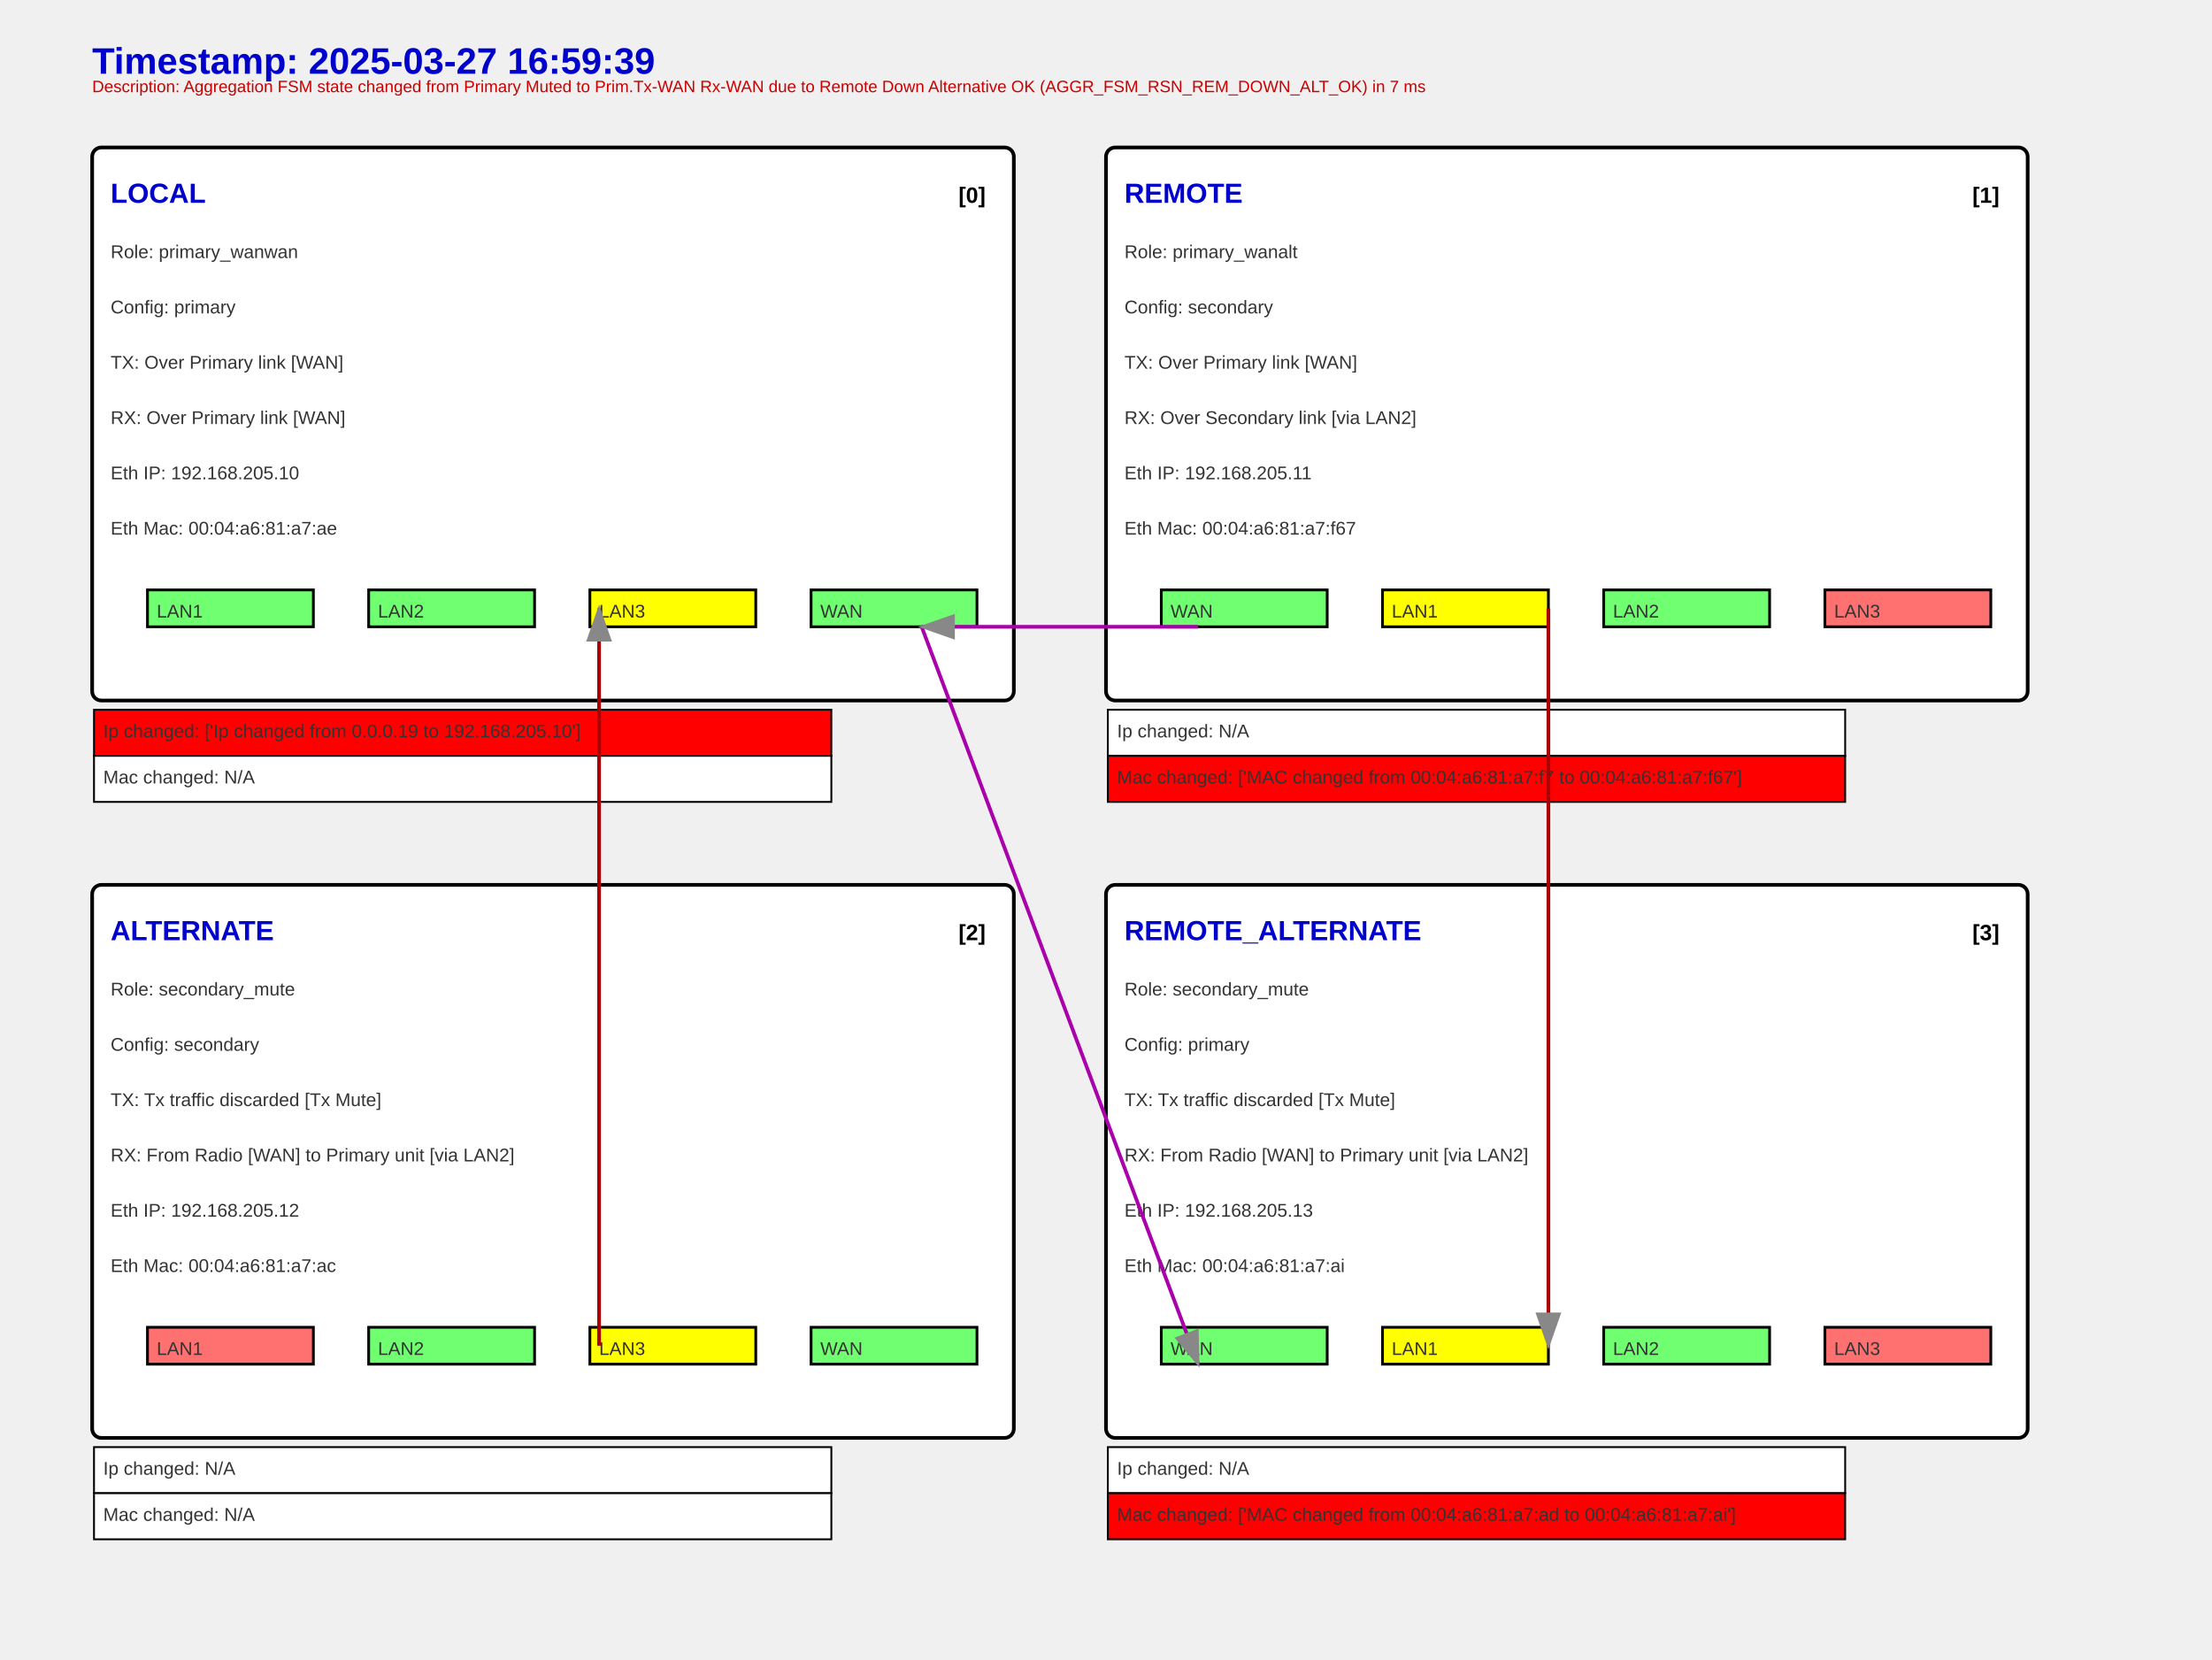
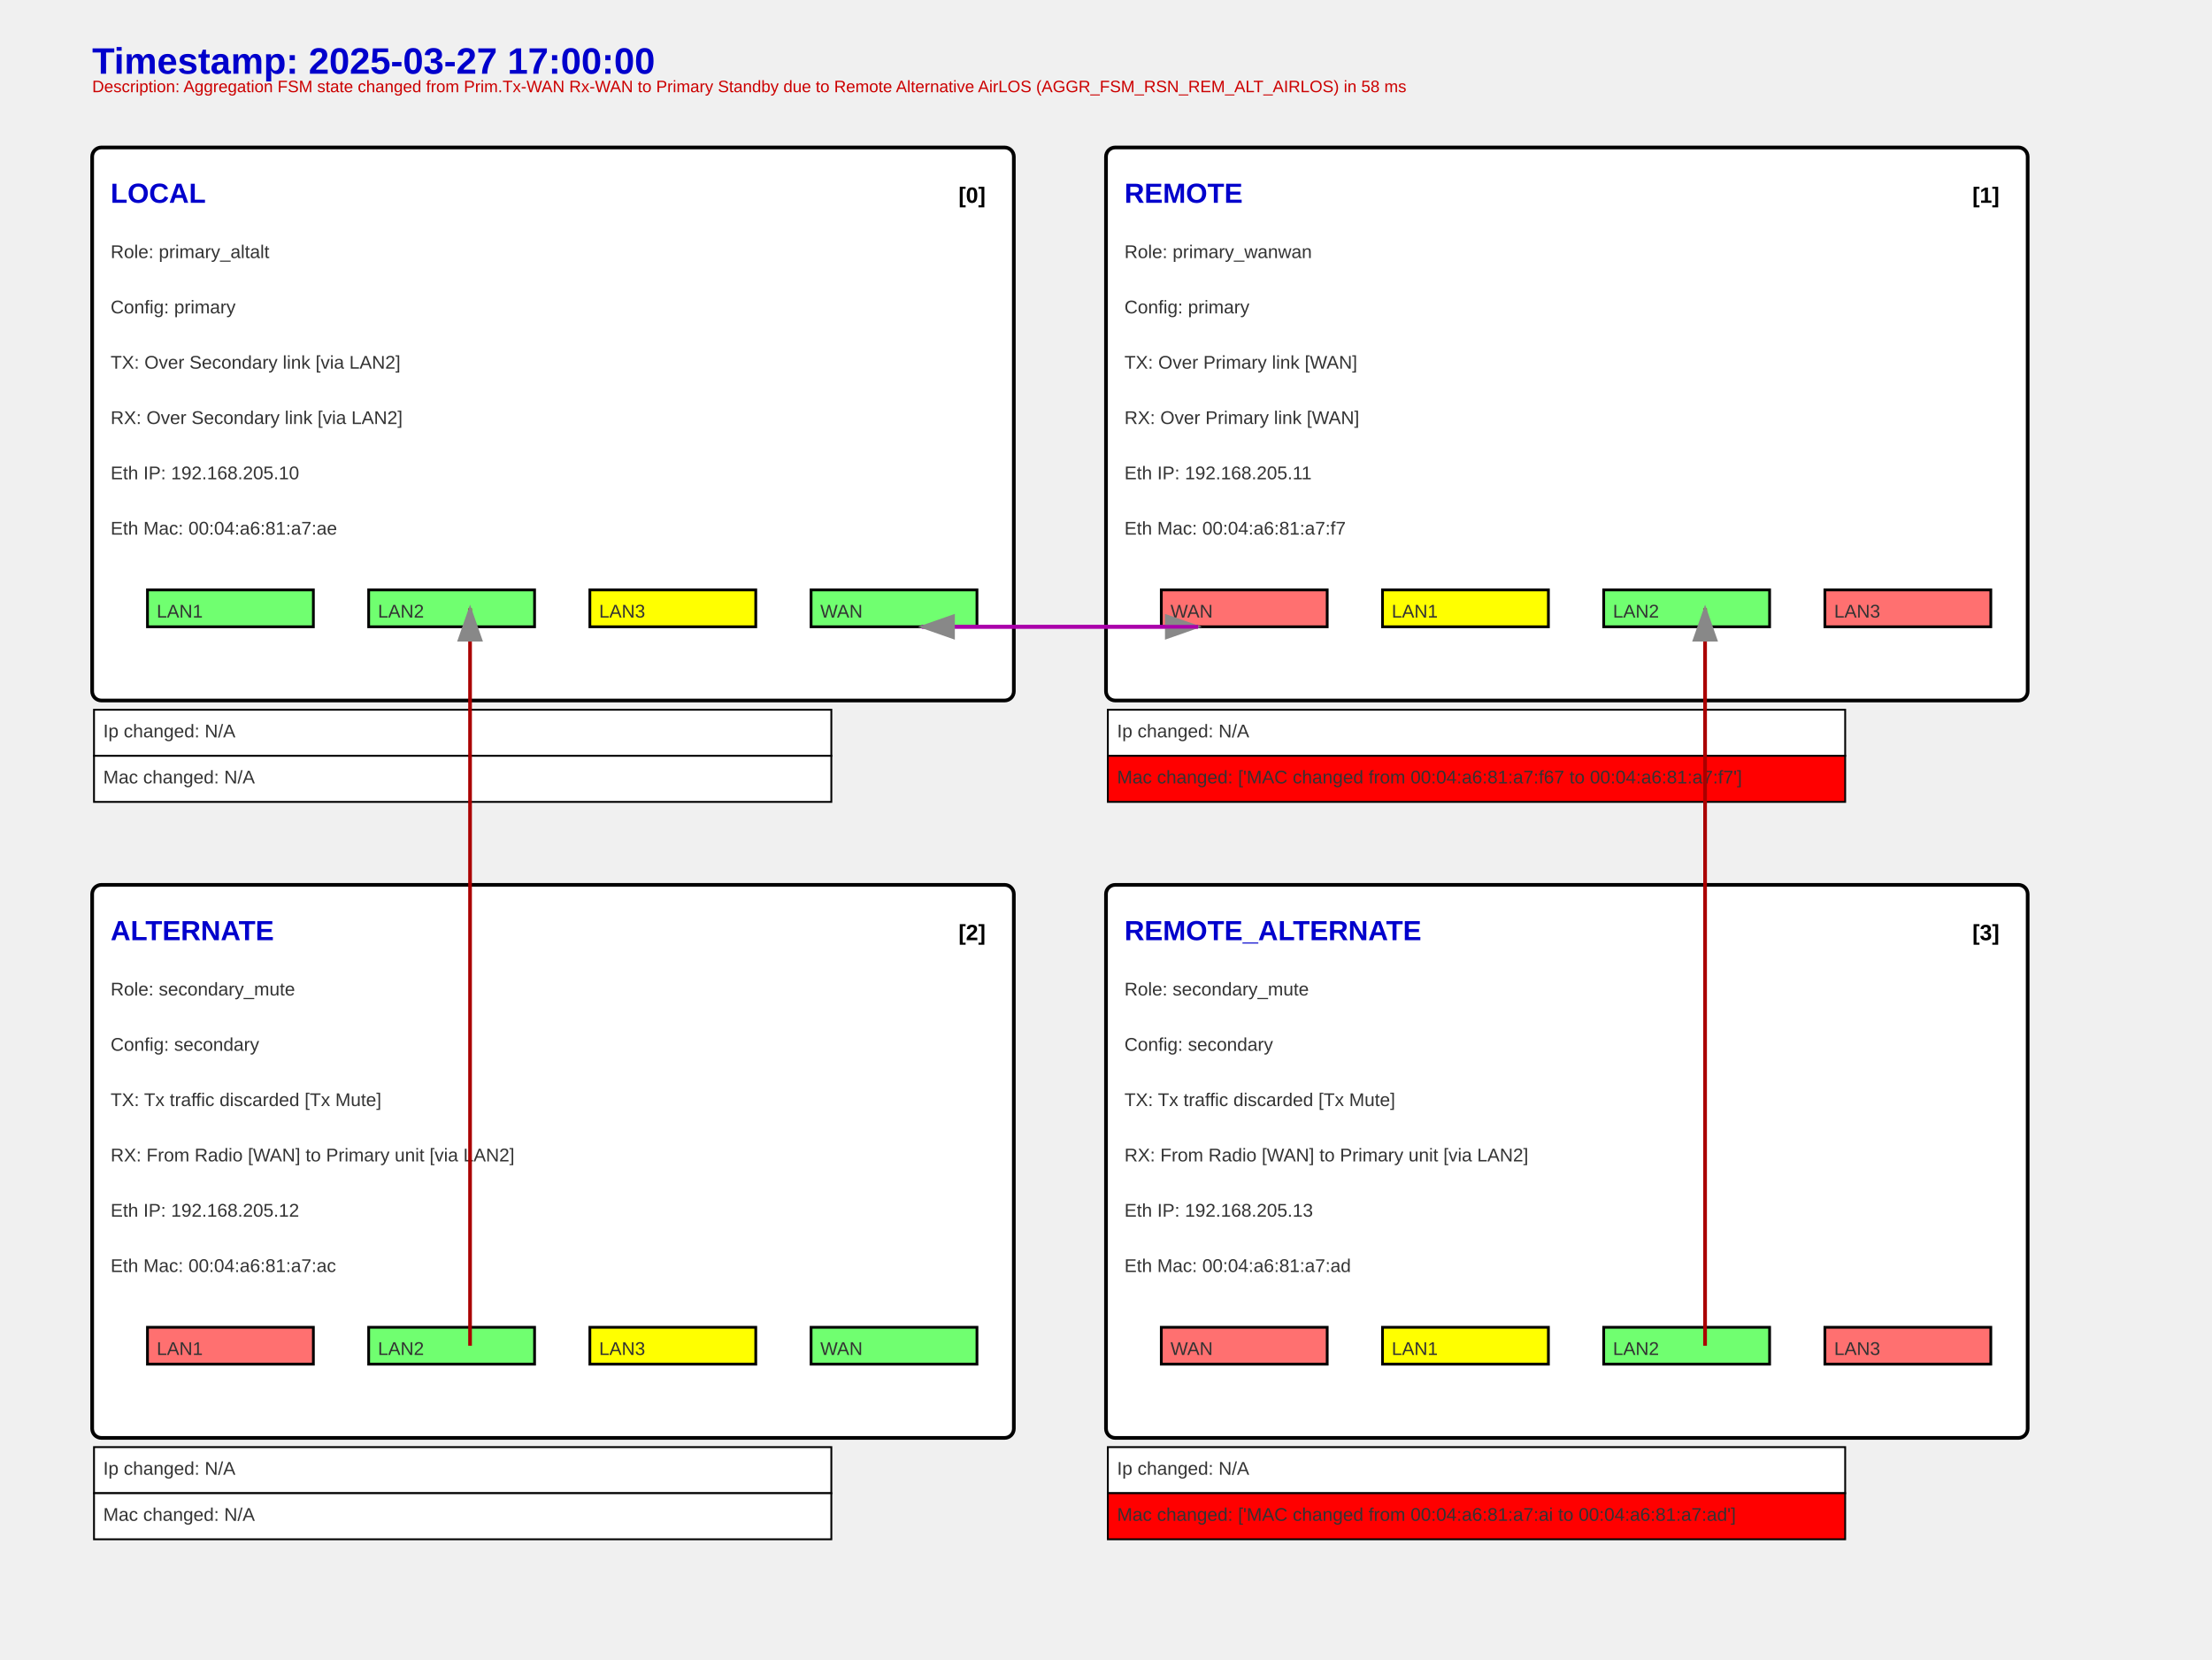
<svg xmlns="http://www.w3.org/2000/svg" width="1200" height="900">
  <style>
  .node { fill: #ffffff; stroke: #000000; stroke-width: 2; }
  .label { font: 10px Arial; fill: #333333; }
  .labela { font: 6px Arial; fill: #333333; font-weight: bold;}
  .error { font: 9px Arial; fill: #cc0000; }
  .timestamp { font: 20px Arial; font-weight: bold; fill: #0000cc; }
  .section-label { font: 15px Arial; font-weight: bold; fill: #0000cc; }
  .box-index { font: 12px Arial; font-weight: bold; fill: #000000; }
  .connection-line { stroke: #888888; stroke-width: 2; }
  .diagonal-line { stroke: #aa0000; stroke-width: 3; }
  .sender-receiver-line { stroke: #aa00aa; stroke-width: 2; }
  .secondary-primary-line { stroke: #aa0000; stroke-width: 2; }
  .remote-secondary-primary-line { stroke: #aa0000; stroke-width: 2; }
  .recive-sender-line { stroke: #aa00aa; stroke-width: 2; }
  .traffic-flow { animation: pulse 2s infinite; }
  @keyframes pulse {
    0% { stroke-opacity: 0.3; stroke-width: 1; }
    50% { stroke-opacity: 1; stroke-width: 3; }
    100% { stroke-opacity: 0.3; stroke-width: 1; }
  }
</style>
  <defs>
    <marker id="arrowhead" markerWidth="10" markerHeight="7" refX="9" refY="3.5" orient="auto">
      <polygon points="0 0, 10 3.5, 0 7" fill="#888888" />
    </marker>
  </defs>
-   <text class="timestamp" x="50" y="40">Timestamp: 2025-03-27 16:59:39</text>
-   <text class="error" x="50" y="50">Description: Aggregation FSM state changed from Primary Muted to Prim.Tx-WAN Rx-WAN due to Remote Down Alternative OK (AGGR_FSM_RSN_REM_DOWN_ALT_OK) in 7 ms</text>
+   <text class="timestamp" x="50" y="40">Timestamp: 2025-03-27 17:00:00</text>
+   <text class="error" x="50" y="50">Description: Aggregation FSM state changed from Prim.Tx-WAN Rx-WAN to Primary Standby due to Remote Alternative AirLOS (AGGR_FSM_RSN_REM_ALT_AIRLOS) in 58 ms</text>
  <rect class="node" x="50" y="80" width="500" height="300" rx="5" ry="5" data-entry="0" data-section="0" />
  <text class="section-label" x="60" y="110">LOCAL</text>
  <text class="box-index" x="520" y="110">[0]</text>
-   <text class="label" x="60" y="140">Role: primary_wanwan</text>
+   <text class="label" x="60" y="140">Role: primary_altalt</text>
  <text class="label" x="60" y="170">Config: primary</text>
-   <text class="label" x="60" y="200">TX: Over Primary link [WAN]</text>
-   <text class="label" x="60" y="230">RX: Over Primary link [WAN]</text>
+   <text class="label" x="60" y="200">TX: Over Secondary link [via LAN2]</text>
+   <text class="label" x="60" y="230">RX: Over Secondary link [via LAN2]</text>
  <text class="label" x="60" y="260">Eth IP: 192.168.205.10</text>
  <text class="label" x="60" y="290">Eth Mac: 00:04:a6:81:a7:ae</text>
-   <rect x="51" y="385" width="400" height="25" fill="red" stroke="black" />
-   <text class="label" x="56" y="400">Ip changed: ['Ip changed from 0.0.0.19 to 192.168.205.10']</text>
+   <rect x="51" y="385" width="400" height="25" fill="white" stroke="black" />
+   <text class="label" x="56" y="400">Ip changed: N/A</text>
  <rect x="51" y="410" width="400" height="25" fill="white" stroke="black" />
  <text class="label" x="56" y="425">Mac changed: N/A</text>
  <rect x="80" y="320" width="90" height="20" fill="#70ff70" stroke="black" stroke-width="1.5" />
  <text class="label" x="85" y="335">LAN1</text>
  <rect x="200" y="320" width="90" height="20" fill="#70ff70" stroke="black" stroke-width="1.5" />
  <text class="label" x="205" y="335">LAN2</text>
  <rect x="320" y="320" width="90" height="20" fill="yellow" stroke="black" stroke-width="1.5" />
  <text class="label" x="325" y="335">LAN3</text>
  <rect x="440" y="320" width="90" height="20" fill="#70ff70" stroke="black" stroke-width="1.5" />
  <text class="label" x="445" y="335">WAN</text>
  <rect class="node" x="600" y="80" width="500" height="300" rx="5" ry="5" data-entry="0" data-section="1" />
  <text class="section-label" x="610" y="110">REMOTE</text>
  <text class="box-index" x="1070" y="110">[1]</text>
-   <text class="label" x="610" y="140">Role: primary_wanalt</text>
-   <text class="label" x="610" y="170">Config: secondary</text>
+   <text class="label" x="610" y="140">Role: primary_wanwan</text>
+   <text class="label" x="610" y="170">Config: primary</text>
  <text class="label" x="610" y="200">TX: Over Primary link [WAN]</text>
-   <text class="label" x="610" y="230">RX: Over Secondary link [via LAN2]</text>
+   <text class="label" x="610" y="230">RX: Over Primary link [WAN]</text>
  <text class="label" x="610" y="260">Eth IP: 192.168.205.11</text>
-   <text class="label" x="610" y="290">Eth Mac: 00:04:a6:81:a7:f67</text>
+   <text class="label" x="610" y="290">Eth Mac: 00:04:a6:81:a7:f7</text>
  <rect x="601" y="385" width="400" height="25" fill="white" stroke="black" />
  <text class="label" x="606" y="400">Ip changed: N/A</text>
  <rect x="601" y="410" width="400" height="25" fill="red" stroke="black" />
-   <text class="label" x="606" y="425">Mac changed: ['MAC changed from 00:04:a6:81:a7:f7 to 00:04:a6:81:a7:f67']</text>
-   <rect x="630" y="320" width="90" height="20" fill="#70ff70" stroke="black" stroke-width="1.5" />
+   <text class="label" x="606" y="425">Mac changed: ['MAC changed from 00:04:a6:81:a7:f67 to 00:04:a6:81:a7:f7']</text>
+   <rect x="630" y="320" width="90" height="20" fill="#ff7070" stroke="black" stroke-width="1.5" />
  <text class="label" x="635" y="335">WAN</text>
  <rect x="750" y="320" width="90" height="20" fill="yellow" stroke="black" stroke-width="1.5" />
  <text class="label" x="755" y="335">LAN1</text>
  <rect x="870" y="320" width="90" height="20" fill="#70ff70" stroke="black" stroke-width="1.5" />
  <text class="label" x="875" y="335">LAN2</text>
  <rect x="990" y="320" width="90" height="20" fill="#ff7070" stroke="black" stroke-width="1.5" />
  <text class="label" x="995" y="335">LAN3</text>
  <rect class="node" x="50" y="480" width="500" height="300" rx="5" ry="5" data-entry="0" data-section="2" />
  <text class="section-label" x="60" y="510">ALTERNATE</text>
  <text class="box-index" x="520" y="510">[2]</text>
  <text class="label" x="60" y="540">Role: secondary_mute</text>
  <text class="label" x="60" y="570">Config: secondary</text>
  <text class="label" x="60" y="600">TX: Tx traffic discarded [Tx Mute]</text>
  <text class="label" x="60" y="630">RX: From Radio [WAN] to Primary unit [via LAN2]</text>
  <text class="label" x="60" y="660">Eth IP: 192.168.205.12</text>
  <text class="label" x="60" y="690">Eth Mac: 00:04:a6:81:a7:ac</text>
  <rect x="51" y="785" width="400" height="25" fill="white" stroke="black" />
  <text class="label" x="56" y="800">Ip changed: N/A</text>
  <rect x="51" y="810" width="400" height="25" fill="white" stroke="black" />
  <text class="label" x="56" y="825">Mac changed: N/A</text>
  <rect x="80" y="720" width="90" height="20" fill="#ff7070" stroke="black" stroke-width="1.5" />
  <text class="label" x="85" y="735">LAN1</text>
  <rect x="200" y="720" width="90" height="20" fill="#70ff70" stroke="black" stroke-width="1.5" />
  <text class="label" x="205" y="735">LAN2</text>
  <rect x="320" y="720" width="90" height="20" fill="yellow" stroke="black" stroke-width="1.5" />
  <text class="label" x="325" y="735">LAN3</text>
  <rect x="440" y="720" width="90" height="20" fill="#70ff70" stroke="black" stroke-width="1.5" />
  <text class="label" x="445" y="735">WAN</text>
  <rect class="node" x="600" y="480" width="500" height="300" rx="5" ry="5" data-entry="0" data-section="3" />
  <text class="section-label" x="610" y="510">REMOTE_ALTERNATE</text>
  <text class="box-index" x="1070" y="510">[3]</text>
  <text class="label" x="610" y="540">Role: secondary_mute</text>
-   <text class="label" x="610" y="570">Config: primary</text>
+   <text class="label" x="610" y="570">Config: secondary</text>
  <text class="label" x="610" y="600">TX: Tx traffic discarded [Tx Mute]</text>
  <text class="label" x="610" y="630">RX: From Radio [WAN] to Primary unit [via LAN2]</text>
  <text class="label" x="610" y="660">Eth IP: 192.168.205.13</text>
-   <text class="label" x="610" y="690">Eth Mac: 00:04:a6:81:a7:ai</text>
+   <text class="label" x="610" y="690">Eth Mac: 00:04:a6:81:a7:ad</text>
  <rect x="601" y="785" width="400" height="25" fill="white" stroke="black" />
  <text class="label" x="606" y="800">Ip changed: N/A</text>
  <rect x="601" y="810" width="400" height="25" fill="red" stroke="black" />
-   <text class="label" x="606" y="825">Mac changed: ['MAC changed from 00:04:a6:81:a7:ad to 00:04:a6:81:a7:ai']</text>
-   <rect x="630" y="720" width="90" height="20" fill="#70ff70" stroke="black" stroke-width="1.5" />
+   <text class="label" x="606" y="825">Mac changed: ['MAC changed from 00:04:a6:81:a7:ai to 00:04:a6:81:a7:ad']</text>
+   <rect x="630" y="720" width="90" height="20" fill="#ff7070" stroke="black" stroke-width="1.5" />
  <text class="label" x="635" y="735">WAN</text>
  <rect x="750" y="720" width="90" height="20" fill="yellow" stroke="black" stroke-width="1.5" />
  <text class="label" x="755" y="735">LAN1</text>
  <rect x="870" y="720" width="90" height="20" fill="#70ff70" stroke="black" stroke-width="1.5" />
  <text class="label" x="875" y="735">LAN2</text>
  <rect x="990" y="720" width="90" height="20" fill="#ff7070" stroke="black" stroke-width="1.5" />
  <text class="label" x="995" y="735">LAN3</text>
-   <line x1="500" y1="340" x2="650" y2="740" class="sender-receiver-line" marker-end="url(#arrowhead)" />
+   <line x1="500" y1="340" x2="650" y2="340" class="sender-receiver-line" marker-end="url(#arrowhead)" />
  <line x1="650" y1="340" x2="500" y2="340" class="recive-sender-line" marker-end="url(#arrowhead)" />
-   <line x1="325" y1="730" x2="325" y2="330" class="secondary-primary-line" marker-end="url(#arrowhead)" />
-   <line x1="840" y1="330" x2="840" y2="730" class="remote-secondary-primary-line" marker-end="url(#arrowhead)" />
+   <line x1="255" y1="730" x2="255" y2="330" class="secondary-primary-line" marker-end="url(#arrowhead)" />
+   <line x1="925" y1="730" x2="925" y2="330" class="remote-secondary-primary-line" marker-end="url(#arrowhead)" />
</svg>
